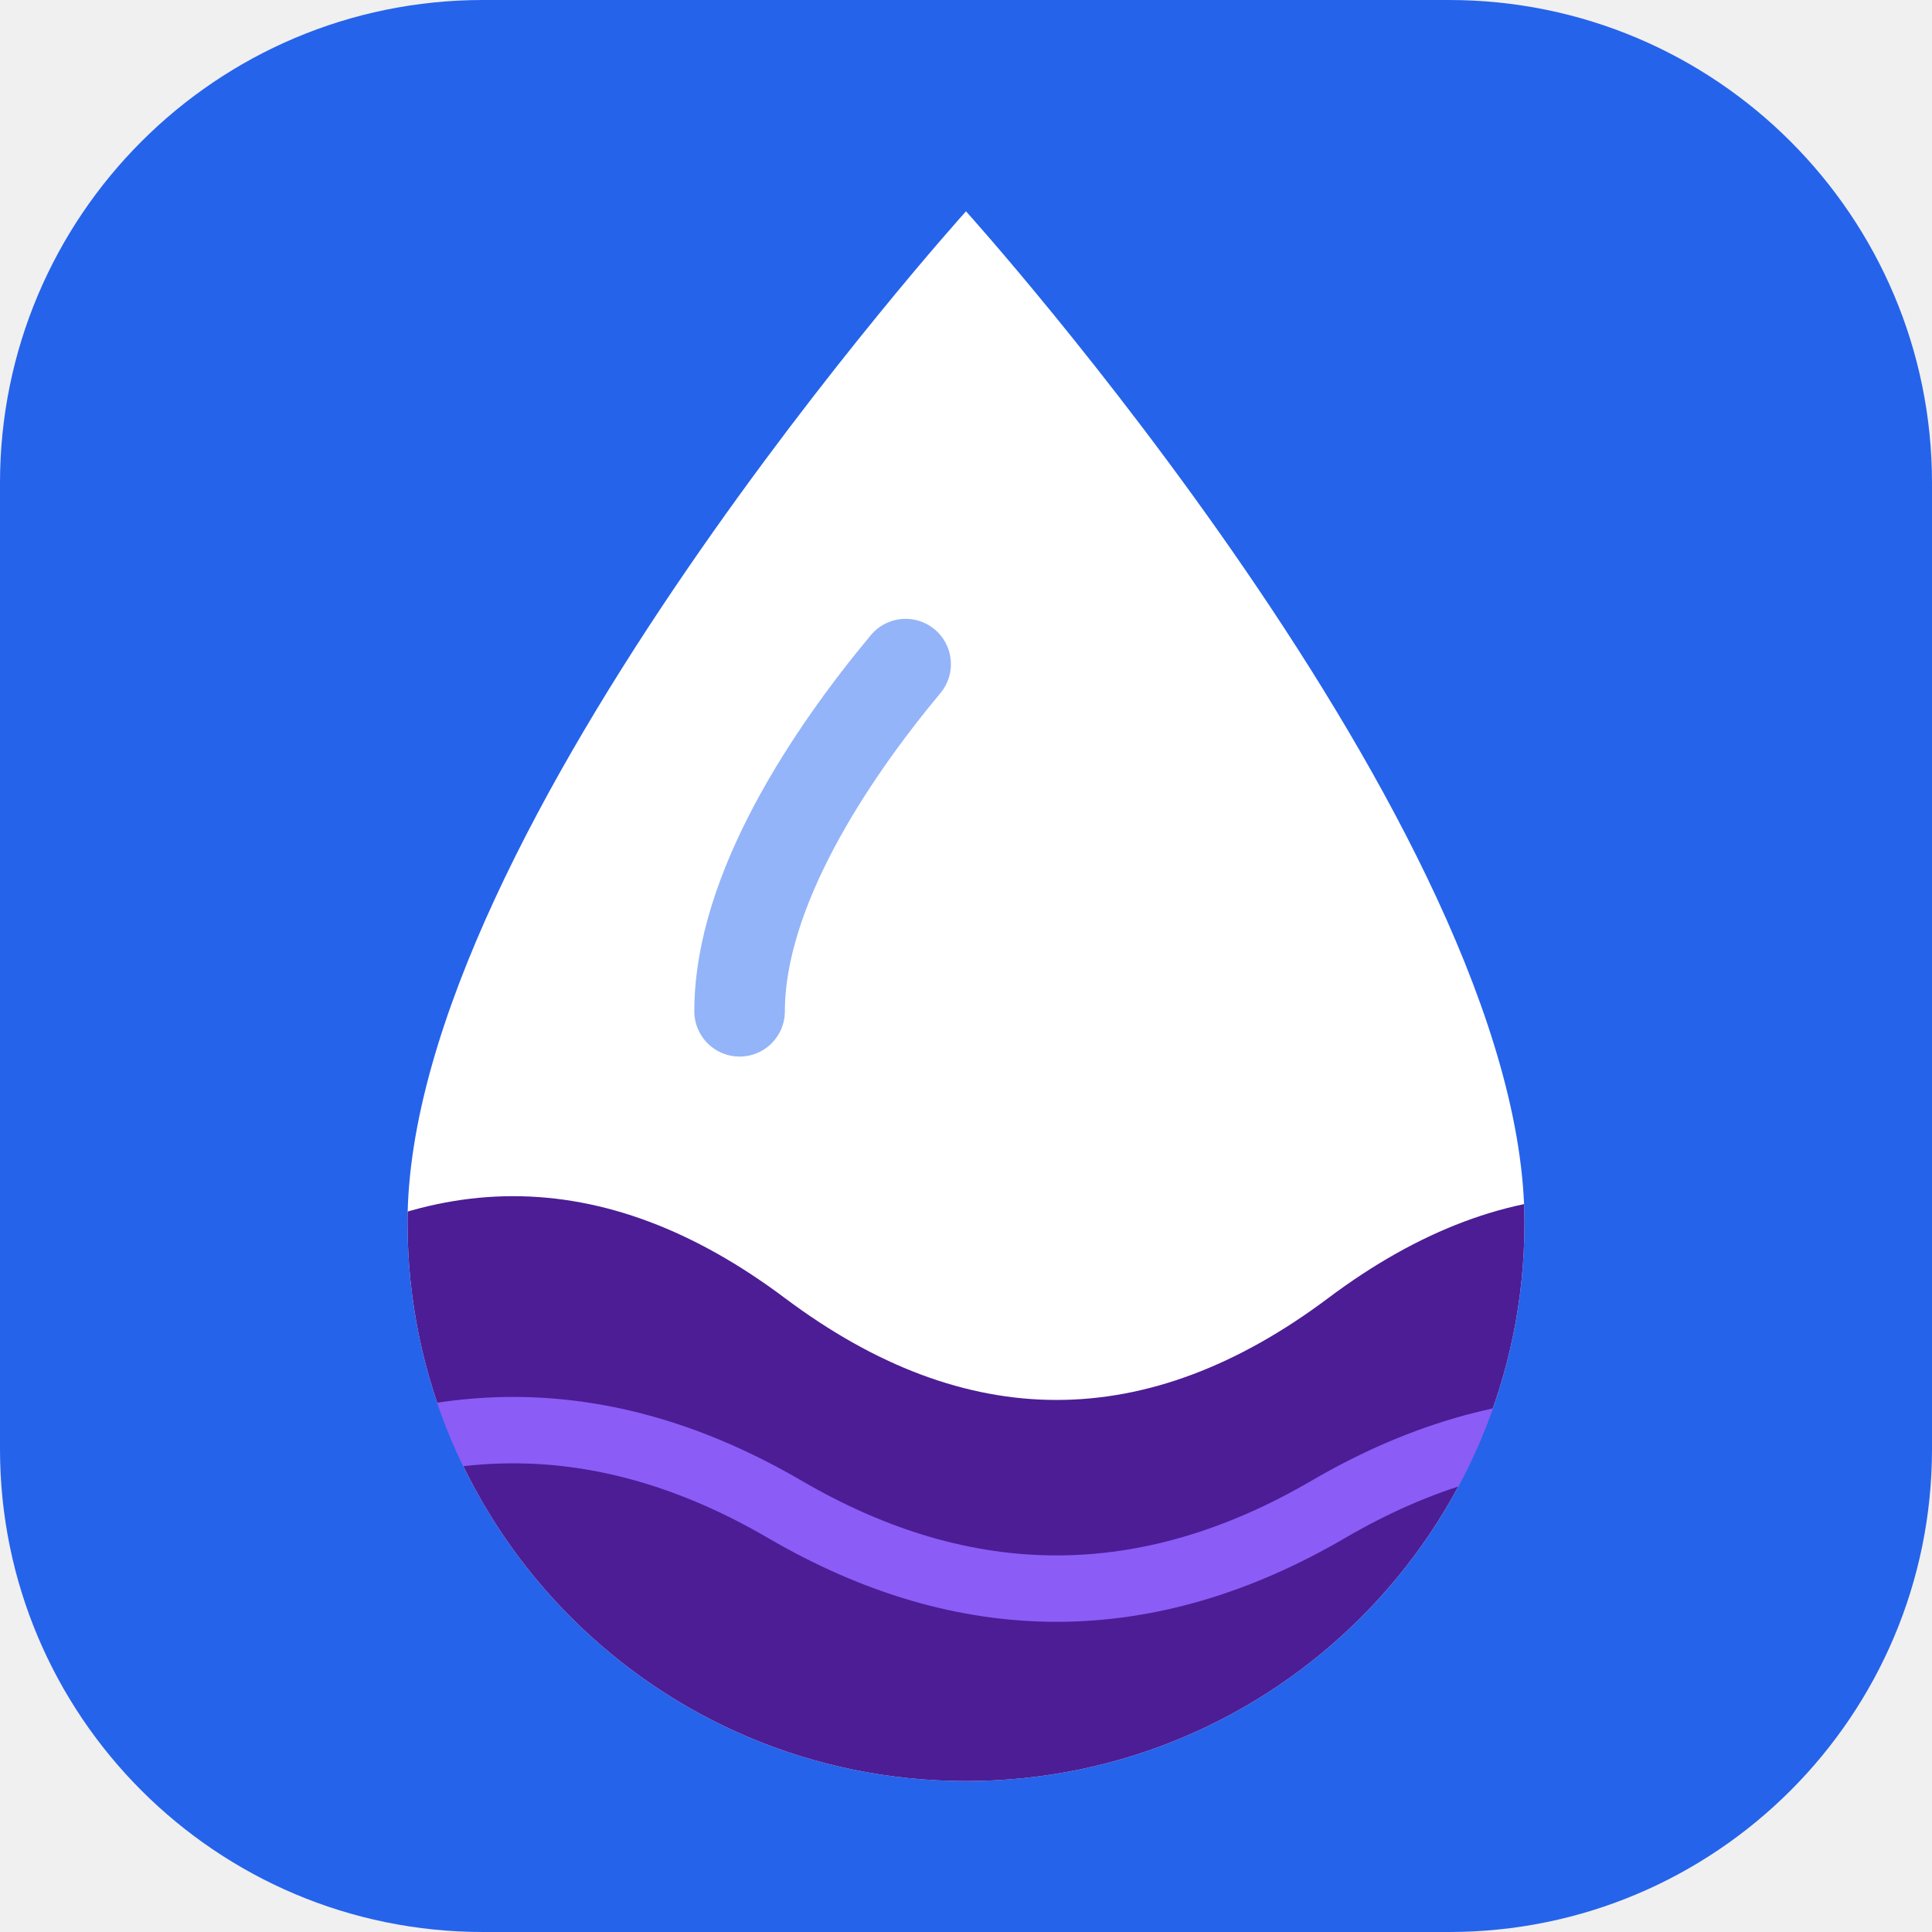
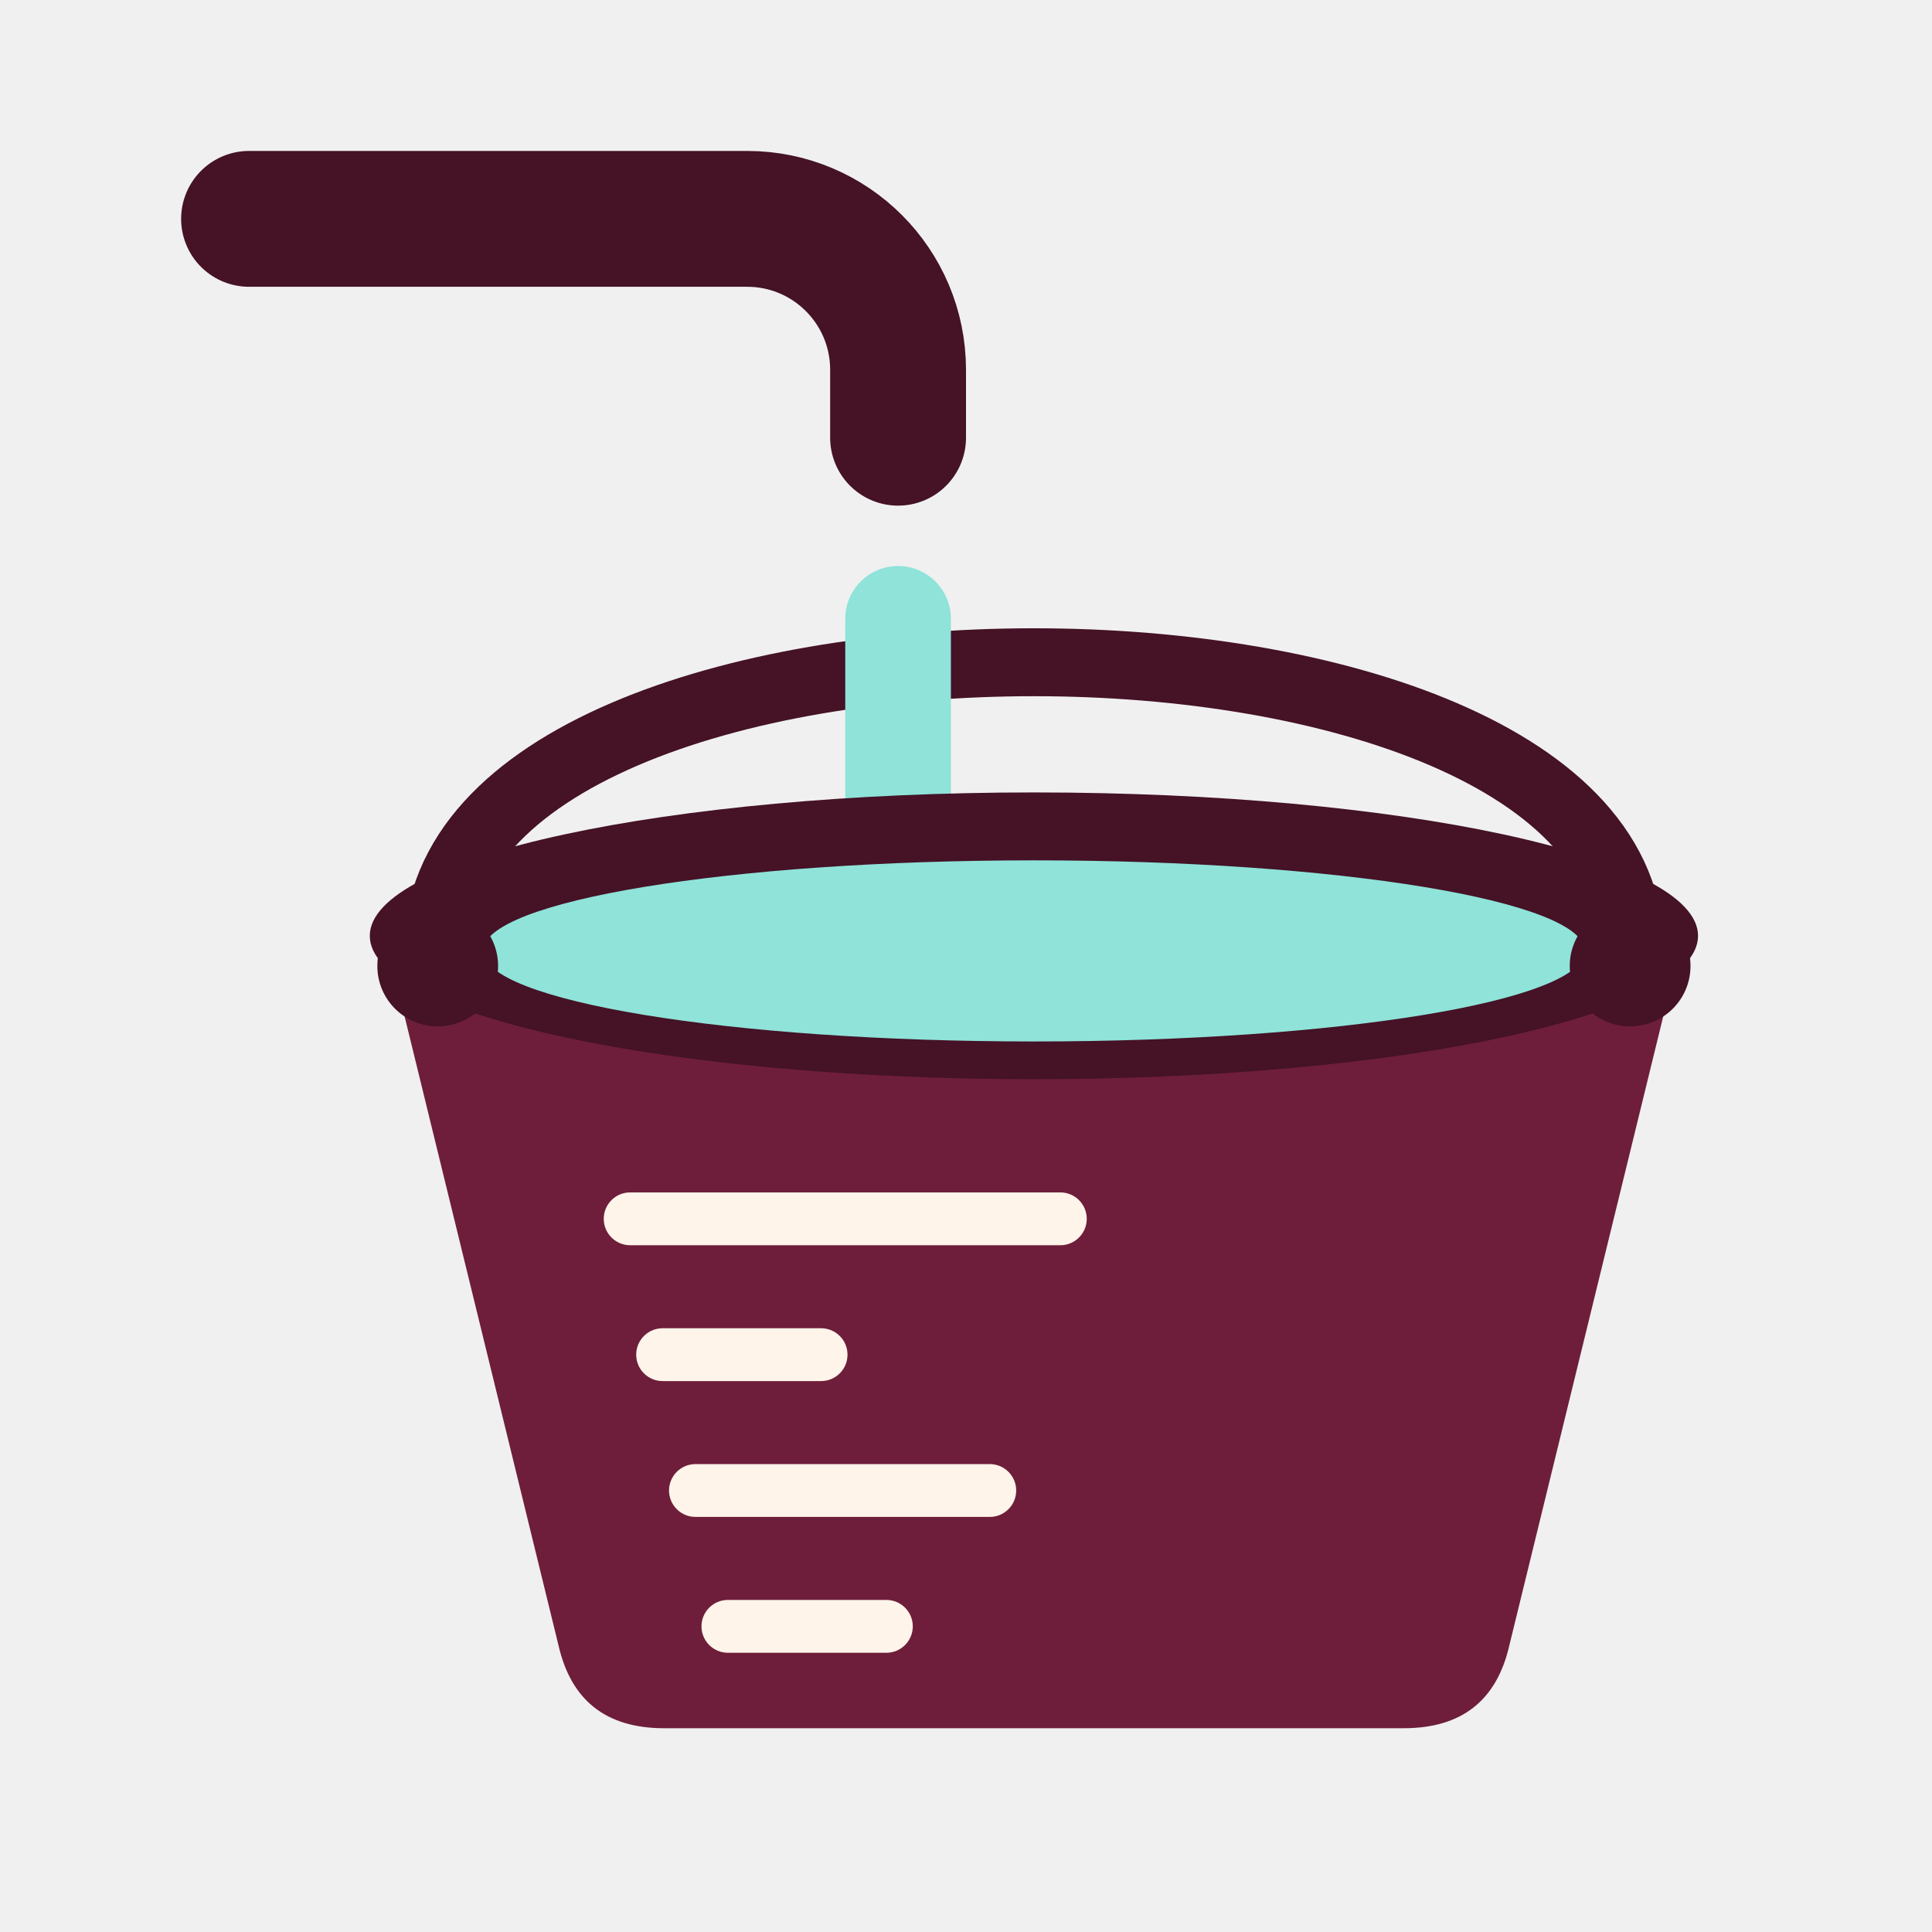
- <svg xmlns="http://www.w3.org/2000/svg" viewBox="0 0 64 64" role="img" aria-label="Michaneer logo">
-   <defs>
-     <clipPath id="drop">
-       <path d="M32 7C32 7 13.5 27.5 13.5 40.5a18.5 18.5 0 0 0 37 0C50.5 27.5 32 7 32 7Z" />
-     </clipPath>
-   </defs>
-   <rect width="64" height="64" rx="16" fill="#2563EB" />
-   <path d="M32 7C32 7 13.5 27.5 13.5 40.5a18.5 18.5 0 0 0 37 0C50.5 27.5 32 7 32 7Z" fill="#FFFFFF" />
-   <g clip-path="url(#drop)">
-     <path d="M8 43c6-4.5 12-4.5 18 0s12 4.5 18 0 12-4.5 18 0V64H8Z" fill="#4C1D95" />
-     <path d="M8 50c6-3.5 12-3.5 18 0s12 3.5 18 0 12-3.5 18 0" fill="none" stroke="#8B5CF6" stroke-width="2.2" stroke-linecap="round" />
+ <svg xmlns="http://www.w3.org/2000/svg" viewBox="0 0 512 512" width="512" height="512" role="img" aria-label="Michaneer">
+   <g transform="translate(18 0)">
+     <path d="M98 252C98 150 414 150 414 252" fill="none" stroke="#451226" stroke-width="18" />
+     <path d="M48 58H180A40 40 0 0 1 220 98V116" fill="none" stroke="#451226" stroke-width="36" stroke-linecap="round" stroke-linejoin="round" />
+     <rect x="206" y="150" width="28" height="96" rx="14" fill="#8FE3D9" />
+     <path d="M84 248L130 436Q135 458 158 458H354Q377 458 382 436L428 248Z" fill="#6E1E3A" />
+     <ellipse cx="256" cy="248" rx="176" ry="38" fill="#451226" />
+     <ellipse cx="256" cy="252" rx="146" ry="24" fill="#8FE3D9" />
+     <circle cx="98" cy="256" r="16" fill="#451226" />
+     <circle cx="414" cy="256" r="16" fill="#451226" />
+     <rect x="142" y="316" width="128" height="14" rx="7" fill="#FFF4EA" />
+     <rect x="150.6" y="352" width="56" height="14" rx="7" fill="#FFF4EA" />
+     <rect x="159.3" y="388" width="92" height="14" rx="7" fill="#FFF4EA" />
+     <rect x="167.9" y="424" width="56" height="14" rx="7" fill="#FFF4EA" />
  </g>
-   <path d="M24.5 33.5c0-4 3-8.5 5.5-11.5" fill="none" stroke="#93B4F8" stroke-width="3" stroke-linecap="round" />
</svg>
